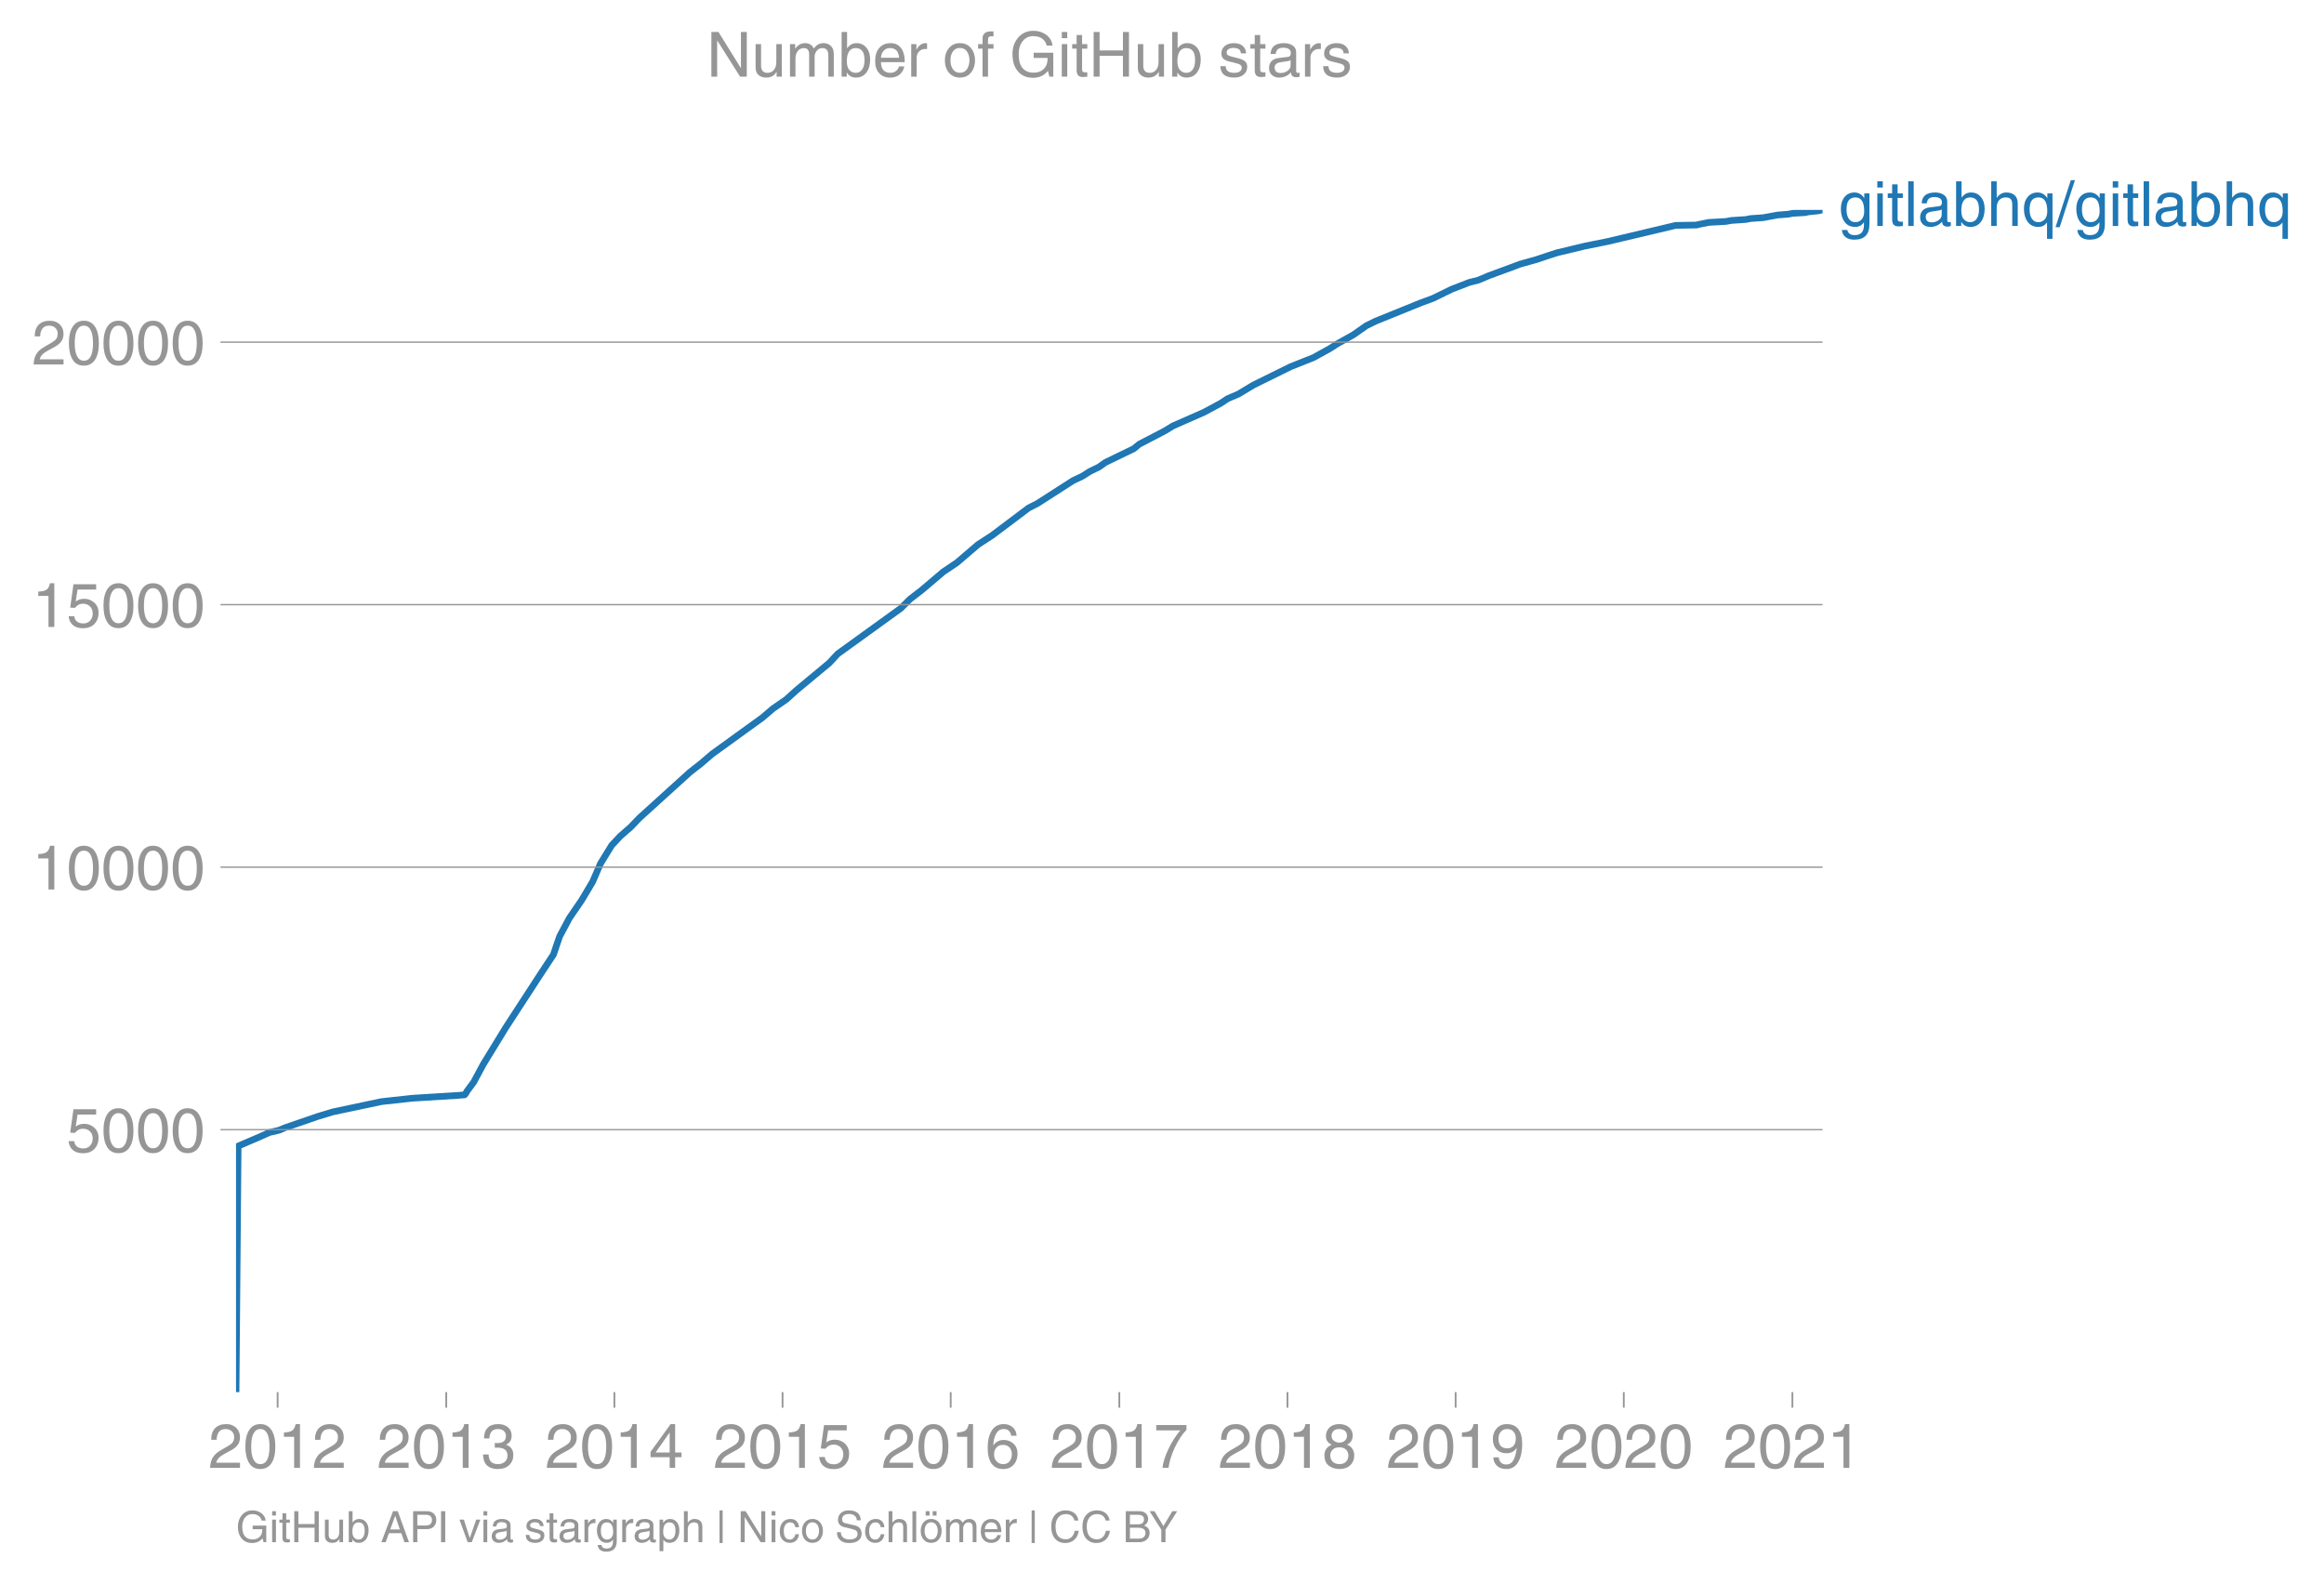
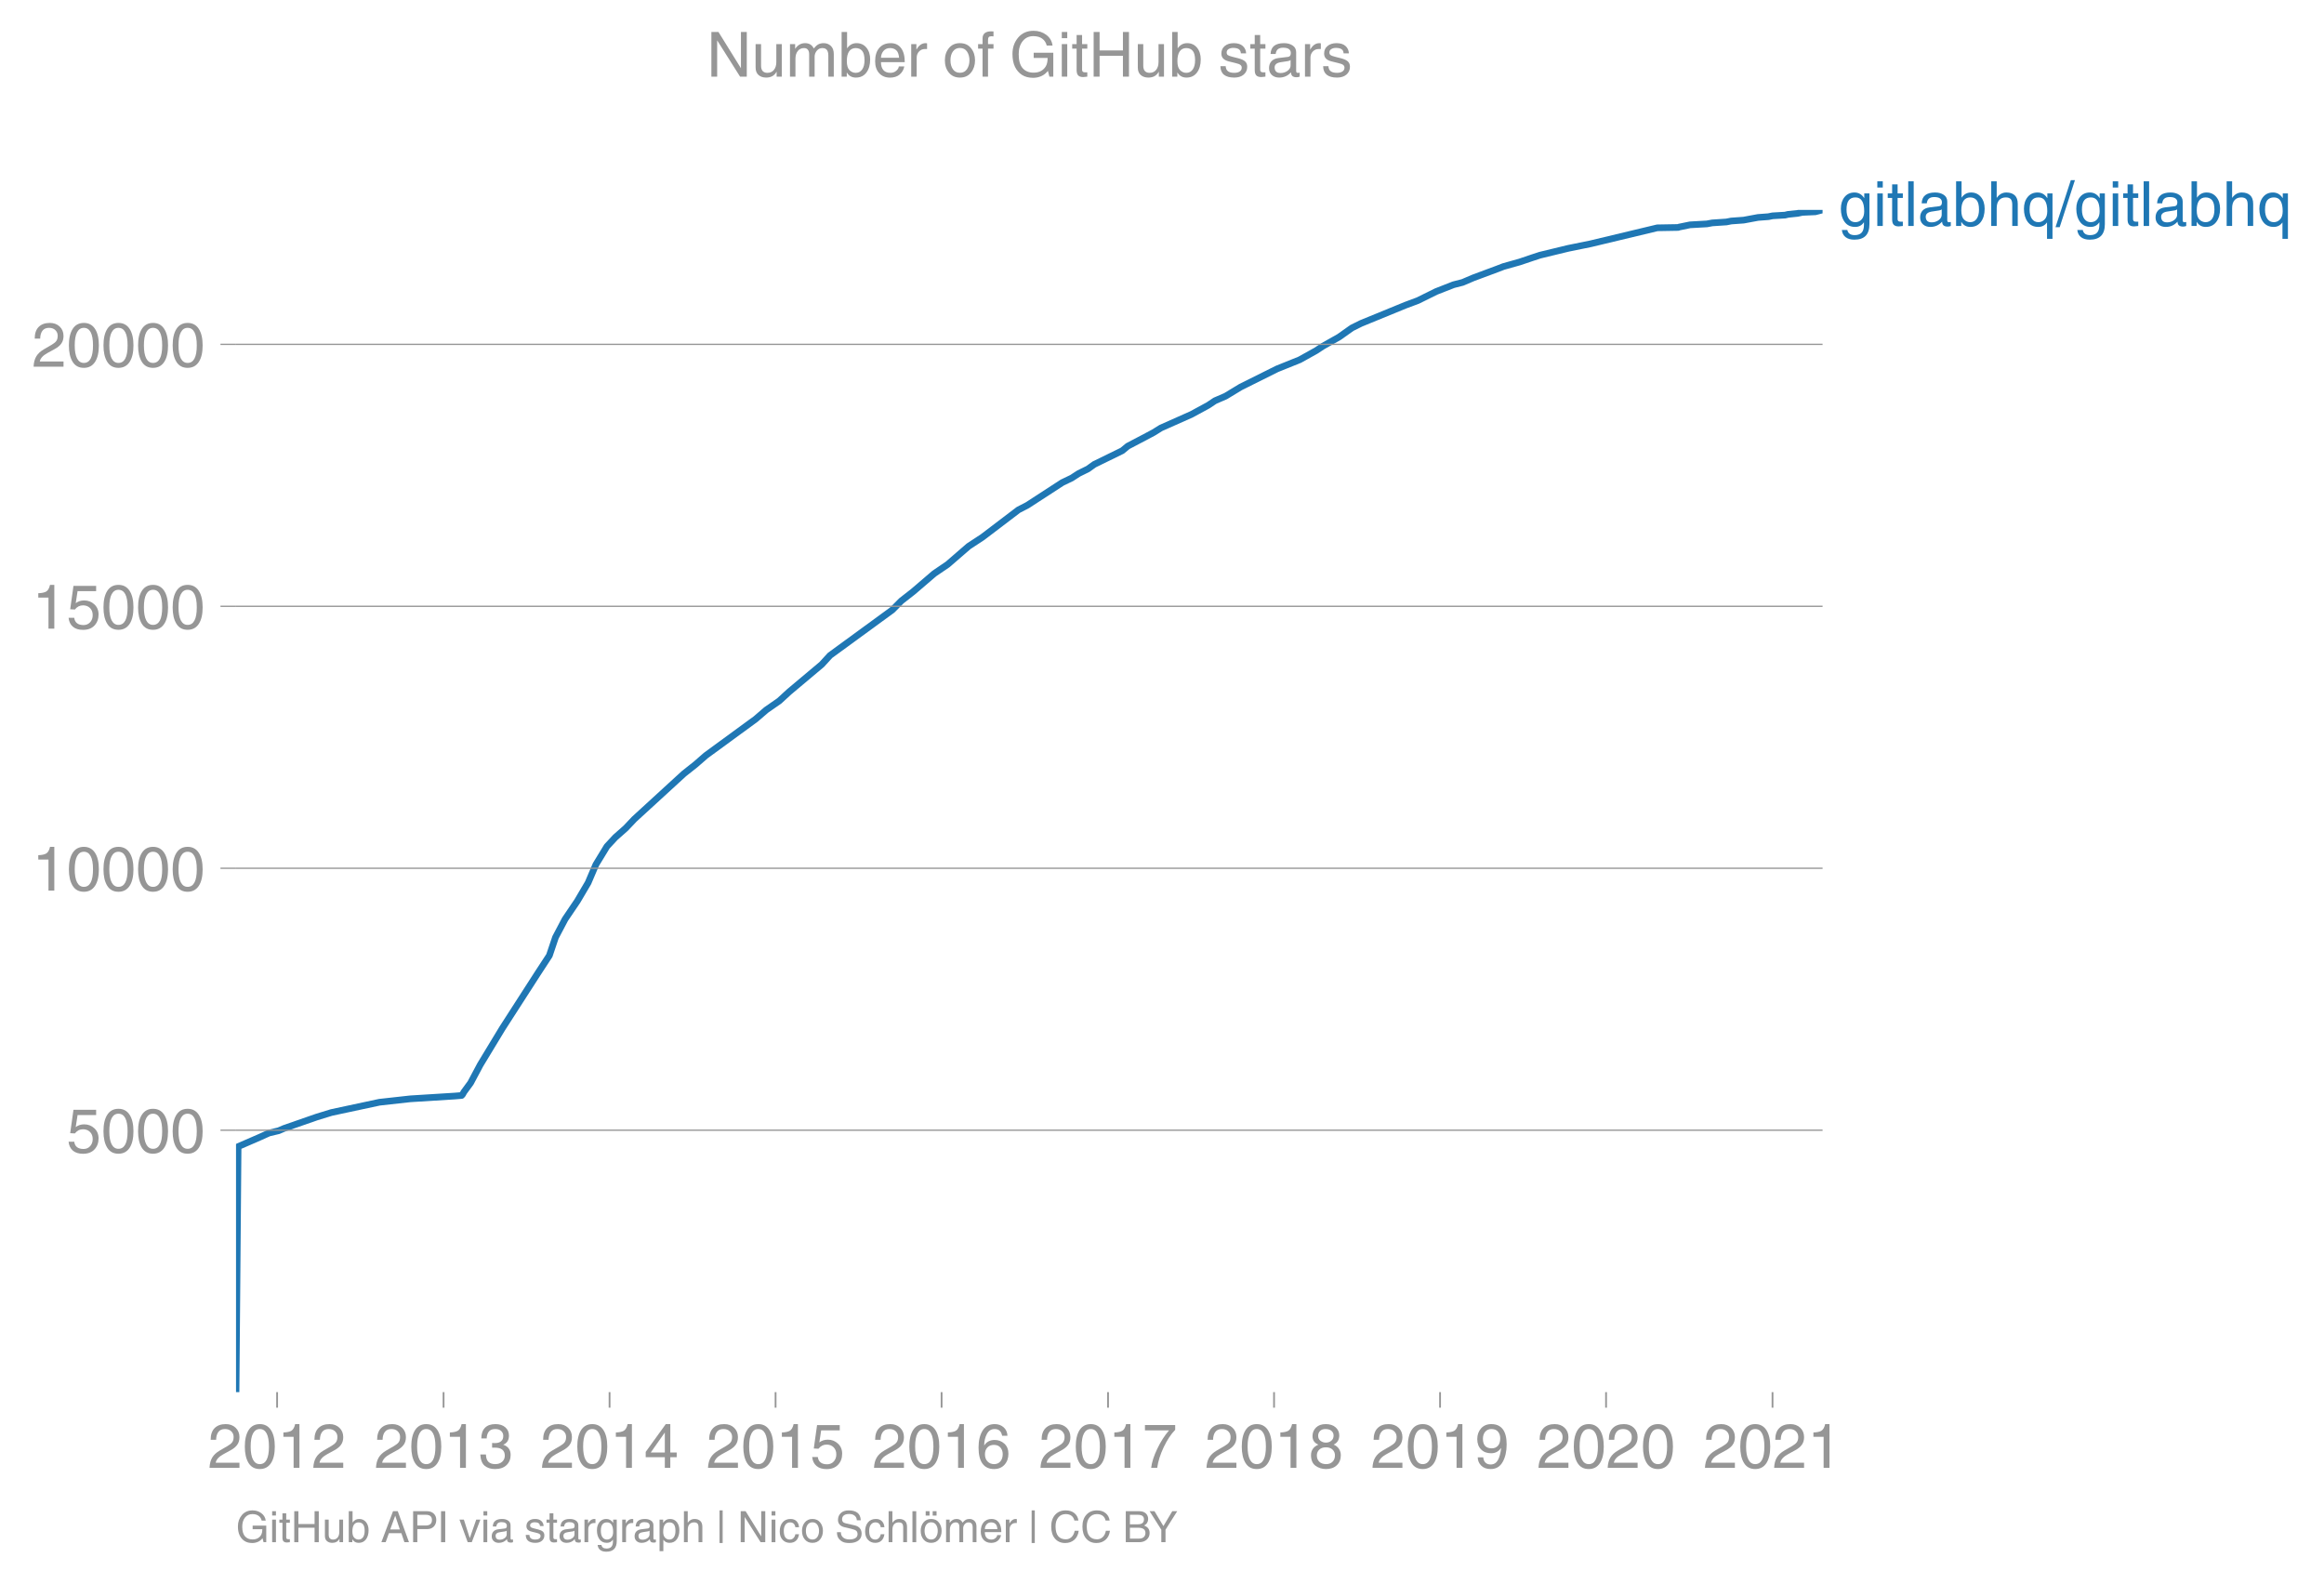
<svg xmlns="http://www.w3.org/2000/svg" xmlns:xlink="http://www.w3.org/1999/xlink" height="475.311" viewBox="0 0 523.113 356.483" width="697.484">
  <defs>
    <style>*{stroke-linecap:butt;stroke-linejoin:round}</style>
  </defs>
  <g id="figure_1">
    <path d="M0 356.483h523.113V0H0z" style="fill:none" id="patch_1" />
    <g id="axes_1">
      <path d="M53.127 313.361h357.12V47.25H53.127z" style="fill:none" id="patch_2" />
-       <path clip-path="url(#p0109d82b5b)" d="m53.127 313.361.473-55.378 4.785-2.056 2.285-1.016 2.168-.508 1.222-.52 7.45-2.565 3.387-1.028 10.937-2.316 7.009-.768 10.153-.627 1.573-.13.228-.26.288-.52 1.525-2.056 2.208-4.1 5.03-8.214 8.007-12.302 2.715-4.113 1.397-4.1 2.186-4.101 2.804-4.101 2.447-4.113 1.77-4.1 2.524-4.101 1.918-2.045 2.353-2.056 1.97-2.056 11.318-10.258 2.61-2.045 2.39-2.056 11.354-8.213 2.398-2.045 2.988-2.056 2.251-2.044 7.428-6.17 1.893-2.044 14.201-10.258 2.066-2.056 2.663-2.056 4.837-4.1 3.043-2.045 4.793-4.101 3.165-2.056 8.186-6.157 2.014-1.029 7.984-5.129 2.14-1.016 1.603-1.028 2.104-1.028 1.446-1.028 6.378-3.085 1.258-1.028 3.937-2.044 1.953-1.028 1.668-1.029 6.985-3.072 3.8-2.045 1.553-1.028 2.406-1.028 3.428-2.056 8.315-4.101 5.16-2.056 3.712-2.045 1.582-1.028 3.683-2.056 2.916-2.045 2.095-1.028 10.146-4.112 2.79-1.029 4.182-2.044 3.962-1.536 2.063-.52 2.407-1.017 5.578-2.056 1.33-.508 3.696-1.028 3.04-1.017 1.606-.52 6.41-1.536 5.109-1.028 15.214-3.604 4.773-.083.19-.083 2.499-.508 3.844-.213 1.226-.224 3.234-.213 1.08-.213 2.845-.2 3.277-.603 2.37-.178.939-.189 2.865-.165.68-.166 2.185-.224 1.064-.225h0" style="fill:none;stroke:#1f77b4;stroke-linecap:square;stroke-width:1.5" id="line2d_1" />
+       <path clip-path="url(#pbf7f5c21f8)" d="m53.127 313.361.467-55.262 4.724-2.052 2.255-1.014 2.141-.508 1.206-.518 7.355-2.56 3.344-1.026 10.797-2.311 6.92-.767 10.024-.625 1.552-.13.226-.259.284-.519 1.505-2.052 2.18-4.092 4.966-8.196 7.905-12.277 2.68-4.104 1.379-4.092 2.158-4.092 2.769-4.092 2.416-4.104 1.746-4.093 2.492-4.092 1.894-2.04 2.323-2.052 1.945-2.052 11.173-10.237 2.578-2.04 2.359-2.052 11.208-8.196 2.368-2.04 2.95-2.052 2.222-2.04 7.333-6.156 1.868-2.04 14.02-10.237 2.04-2.052 2.629-2.052 4.776-4.092 3.003-2.04 4.732-4.093 3.125-2.052 8.081-6.144 1.989-1.026 7.882-5.118 2.113-1.014 1.582-1.026 2.077-1.026 1.427-1.026 6.297-3.078 1.242-1.026 3.887-2.04 1.928-1.027 1.647-1.026 6.895-3.066 3.751-2.04 1.534-1.026 2.376-1.026 3.383-2.052 8.21-4.092 5.094-2.052 3.664-2.04 1.562-1.026 3.636-2.052 2.878-2.04 2.069-1.027 10.017-4.104 2.755-1.026 4.127-2.04 3.912-1.533 2.037-.519 2.375-1.014 5.508-2.052 1.313-.507 3.648-1.026 3.002-1.014 1.586-.52 6.328-1.532 5.043-1.026 15.02-3.597 4.712-.083.188-.082 2.466-.508 3.796-.212 1.21-.224 3.193-.212 1.067-.212 2.807-.201 3.236-.601 2.34-.177.926-.189 2.829-.165.672-.165 2.156-.224 1.05-.224 2.925-.13 1.635-.425h0" style="fill:none;stroke:#1f77b4;stroke-linecap:square;stroke-width:1.5" id="line2d_1" />
      <g id="matplotlib.axis_1">
        <g id="xtick_1">
          <g id="line2d_2">
            <defs>
-               <path d="M0 0v3.5" id="m21ea234ed4" style="stroke:#969696;stroke-width:.4" />
-             </defs>
-             <use style="fill:#969696;stroke:#969696;stroke-width:.4" x="62.492" xlink:href="#m21ea234ed4" y="313.361" />
-           </g>
-           <g style="fill:#969696" transform="matrix(.14 0 0 -.14 46.922 330.41)" id="text_1">
+               <path d="M0 0v3.5" id="mcdb182d086" style="stroke:#969696;stroke-width:.4" />
+             </defs>
+             <use style="fill:#969696;stroke:#969696;stroke-width:.4" x="62.373" xlink:href="#mcdb182d086" y="313.361" />
+           </g>
+           <g style="fill:#969696" transform="matrix(.14 0 0 -.14 46.802 330.41)" id="text_1">
            <defs>
              <path d="M281 2888q0 793 409 1202 410 410 1148 410 618 0 1012-375t394-969q0-462-227-780-226-317-667-557l-775-425q-684-375-775-863h2444V0H166q25 634 275 1056t781 728l806 469q322 185 469 383t147 545q0 344-241 578-240 235-650 235-453 0-678-299-225-298-231-807H281z" id="HelveticaWorld-Regular-32" transform="scale(.01563)" />
              <path d="M2719 2188q0 903-239 1354-239 452-702 452-453 0-697-452-243-451-243-1354 0-875 240-1340 241-464 700-464 463 0 702 448 239 449 239 1356zm603 0q0-1107-400-1709-400-601-1144-601-772 0-1156 623-384 624-384 1687 0 1090 393 1701 394 611 1147 611 744 0 1144-608t400-1704z" id="HelveticaWorld-Regular-30" transform="scale(.01563)" />
              <path d="M2297 0h-600v3194H647v447q550 18 818 176 269 158 391 683h441V0z" id="HelveticaWorld-Regular-31" transform="scale(.01563)" />
            </defs>
            <use xlink:href="#HelveticaWorld-Regular-32" />
            <use x="55.615" xlink:href="#HelveticaWorld-Regular-30" />
            <use x="111.23" xlink:href="#HelveticaWorld-Regular-31" />
            <use x="166.846" xlink:href="#HelveticaWorld-Regular-32" />
          </g>
        </g>
        <g id="xtick_2">
-           <use style="fill:#969696;stroke:#969696;stroke-width:.4" x="100.446" xlink:href="#m21ea234ed4" y="313.361" id="line2d_3" />
-           <g style="fill:#969696" transform="matrix(.14 0 0 -.14 84.875 330.41)" id="text_2">
+           <use style="fill:#969696;stroke:#969696;stroke-width:.4" x="99.842" xlink:href="#mcdb182d086" y="313.361" id="line2d_3" />
+           <g style="fill:#969696" transform="matrix(.14 0 0 -.14 84.271 330.41)" id="text_2">
            <defs>
              <path d="M1434 2559q141-12 294-12 397 0 626 183 230 183 230 554 0 300-214 505t-617 205q-447 0-655-263-207-262-220-703H325q0 703 369 1087 369 385 1084 385 635 0 1013-327 378-326 378-857 0-685-578-928v-13q750-256 750-1050 0-634-422-1041-422-406-1197-406-634 0-1044 333-409 333-459 1164h581q13-519 256-755 244-236 703-236 444 0 713 247t269 622q0 410-257 619-256 209-793 209-128 0-257-6v484z" id="HelveticaWorld-Regular-33" transform="scale(.01563)" />
            </defs>
            <use xlink:href="#HelveticaWorld-Regular-32" />
            <use x="55.615" xlink:href="#HelveticaWorld-Regular-30" />
            <use x="111.23" xlink:href="#HelveticaWorld-Regular-31" />
            <use x="166.846" xlink:href="#HelveticaWorld-Regular-33" />
          </g>
        </g>
        <g id="xtick_3">
-           <use style="fill:#969696;stroke:#969696;stroke-width:.4" x="138.296" xlink:href="#m21ea234ed4" y="313.361" id="line2d_4" />
-           <g style="fill:#969696" transform="matrix(.14 0 0 -.14 122.725 330.41)" id="text_3">
+           <use style="fill:#969696;stroke:#969696;stroke-width:.4" x="137.208" xlink:href="#mcdb182d086" y="313.361" id="line2d_4" />
+           <g style="fill:#969696" transform="matrix(.14 0 0 -.14 121.638 330.41)" id="text_3">
            <defs>
              <path d="M678 1581h1447v2041h-12L678 1581zm2010-487V0h-563v1094H159v550l2063 2856h466V1581h659v-487h-659z" id="HelveticaWorld-Regular-34" transform="scale(.01563)" />
            </defs>
            <use xlink:href="#HelveticaWorld-Regular-32" />
            <use x="55.615" xlink:href="#HelveticaWorld-Regular-30" />
            <use x="111.23" xlink:href="#HelveticaWorld-Regular-31" />
            <use x="166.846" xlink:href="#HelveticaWorld-Regular-34" />
          </g>
        </g>
        <g id="xtick_4">
-           <use style="fill:#969696;stroke:#969696;stroke-width:.4" x="176.146" xlink:href="#m21ea234ed4" y="313.361" id="line2d_5" />
-           <g style="fill:#969696" transform="matrix(.14 0 0 -.14 160.575 330.41)" id="text_4">
+           <use style="fill:#969696;stroke:#969696;stroke-width:.4" x="174.575" xlink:href="#mcdb182d086" y="313.361" id="line2d_5" />
+           <g style="fill:#969696" transform="matrix(.14 0 0 -.14 159.005 330.41)" id="text_4">
            <defs>
              <path d="M941 2619q372 281 872 281 606 0 1042-403t436-1038q0-690-421-1139-420-448-1179-448-660 0-1041 323-381 324-444 918h582q43-363 284-555t669-192q415 0 681 287 266 288 266 735 0 456-279 731-278 275-718 275-500 0-835-428l-484 25 337 2406h2332v-544H1131L941 2619z" id="HelveticaWorld-Regular-35" transform="scale(.01563)" />
            </defs>
            <use xlink:href="#HelveticaWorld-Regular-32" />
            <use x="55.615" xlink:href="#HelveticaWorld-Regular-30" />
            <use x="111.23" xlink:href="#HelveticaWorld-Regular-31" />
            <use x="166.846" xlink:href="#HelveticaWorld-Regular-35" />
          </g>
        </g>
        <g id="xtick_5">
-           <use style="fill:#969696;stroke:#969696;stroke-width:.4" x="213.996" xlink:href="#m21ea234ed4" y="313.361" id="line2d_6" />
-           <g style="fill:#969696" transform="matrix(.14 0 0 -.14 198.425 330.41)" id="text_5">
+           <use style="fill:#969696;stroke:#969696;stroke-width:.4" x="211.942" xlink:href="#mcdb182d086" y="313.361" id="line2d_6" />
+           <g style="fill:#969696" transform="matrix(.14 0 0 -.14 196.371 330.41)" id="text_5">
            <defs>
              <path d="M903 1381q0-440 262-719 263-278 685-278 403 0 642 284 239 285 239 748 0 403-236 675t-670 272q-422 0-672-266t-250-716zm1766 1922q-63 344-255 517-192 174-520 174-519 0-791-507-272-506-278-1159l13-12q359 553 1068 553 566 0 988-375t422-1053q0-672-400-1118-400-445-1078-445-782 0-1188 556-406 557-406 1660 0 1062 415 1734 416 672 1247 672 538 0 910-321 372-320 403-876h-550z" id="HelveticaWorld-Regular-36" transform="scale(.01563)" />
            </defs>
            <use xlink:href="#HelveticaWorld-Regular-32" />
            <use x="55.615" xlink:href="#HelveticaWorld-Regular-30" />
            <use x="111.23" xlink:href="#HelveticaWorld-Regular-31" />
            <use x="166.846" xlink:href="#HelveticaWorld-Regular-36" />
          </g>
        </g>
        <g id="xtick_6">
-           <use style="fill:#969696;stroke:#969696;stroke-width:.4" x="251.949" xlink:href="#m21ea234ed4" y="313.361" id="line2d_7" />
-           <g style="fill:#969696" transform="matrix(.14 0 0 -.14 236.379 330.41)" id="text_6">
+           <use style="fill:#969696;stroke:#969696;stroke-width:.4" x="249.411" xlink:href="#mcdb182d086" y="313.361" id="line2d_7" />
+           <g style="fill:#969696" transform="matrix(.14 0 0 -.14 233.84 330.41)" id="text_6">
            <defs>
              <path d="M238 4403h3109v-494q-641-653-1172-1766Q1644 1031 1497 0H878q94 850 622 1954 528 1105 1213 1899H238v550z" id="HelveticaWorld-Regular-37" transform="scale(.01563)" />
            </defs>
            <use xlink:href="#HelveticaWorld-Regular-32" />
            <use x="55.615" xlink:href="#HelveticaWorld-Regular-30" />
            <use x="111.23" xlink:href="#HelveticaWorld-Regular-31" />
            <use x="166.846" xlink:href="#HelveticaWorld-Regular-37" />
          </g>
        </g>
        <g id="xtick_7">
-           <use style="fill:#969696;stroke:#969696;stroke-width:.4" x="289.799" xlink:href="#m21ea234ed4" y="313.361" id="line2d_8" />
-           <g style="fill:#969696" transform="matrix(.14 0 0 -.14 274.229 330.41)" id="text_7">
+           <use style="fill:#969696;stroke:#969696;stroke-width:.4" x="286.778" xlink:href="#mcdb182d086" y="313.361" id="line2d_8" />
+           <g style="fill:#969696" transform="matrix(.14 0 0 -.14 271.207 330.41)" id="text_7">
            <defs>
              <path d="M1766 2597q347 0 573 198 227 199 227 527 0 294-218 483-217 189-620 189-359 0-555-199-195-198-195-504 0-328 244-511t544-183zm6-484q-434 0-681-241t-247-591q0-403 250-650t712-247q410 0 655 247t245 657q0 350-245 587-245 238-689 238zm1378 1228q0-678-578-947 397-178 567-471 170-292 170-623 0-641-413-1032-412-390-1112-390-612 0-1076 336T244 1306q0 763 762 1082-609 243-609 875 0 531 361 884t1001 353q641 0 1016-333t375-826z" id="HelveticaWorld-Regular-38" transform="scale(.01563)" />
            </defs>
            <use xlink:href="#HelveticaWorld-Regular-32" />
            <use x="55.615" xlink:href="#HelveticaWorld-Regular-30" />
            <use x="111.23" xlink:href="#HelveticaWorld-Regular-31" />
            <use x="166.846" xlink:href="#HelveticaWorld-Regular-38" />
          </g>
        </g>
        <g id="xtick_8">
-           <use style="fill:#969696;stroke:#969696;stroke-width:.4" x="327.649" xlink:href="#m21ea234ed4" y="313.361" id="line2d_9" />
-           <g style="fill:#969696" transform="matrix(.14 0 0 -.14 312.079 330.41)" id="text_8">
+           <use style="fill:#969696;stroke:#969696;stroke-width:.4" x="324.145" xlink:href="#mcdb182d086" y="313.361" id="line2d_9" />
+           <g style="fill:#969696" transform="matrix(.14 0 0 -.14 308.574 330.41)" id="text_8">
            <defs>
              <path d="M1766 2009q384 0 624 259 241 260 241 766 0 416-228 688t-681 272q-391 0-632-275-240-275-240-738 0-472 225-722t691-250zm-82-506q-640 0-1028 397-387 397-387 1056 0 666 390 1105 391 439 1057 439 775 0 1175-522t400-1565q0-1082-410-1809-409-726-1225-726-637 0-987 358t-350 845h565q25-337 220-536 196-198 540-198 487 0 737 434 250 435 344 1247l-12 13q-363-538-1029-538z" id="HelveticaWorld-Regular-39" transform="scale(.01563)" />
            </defs>
            <use xlink:href="#HelveticaWorld-Regular-32" />
            <use x="55.615" xlink:href="#HelveticaWorld-Regular-30" />
            <use x="111.23" xlink:href="#HelveticaWorld-Regular-31" />
            <use x="166.846" xlink:href="#HelveticaWorld-Regular-39" />
          </g>
        </g>
        <g id="xtick_9">
-           <use style="fill:#969696;stroke:#969696;stroke-width:.4" x="365.499" xlink:href="#m21ea234ed4" y="313.361" id="line2d_10" />
-           <g style="fill:#969696" transform="matrix(.14 0 0 -.14 349.929 330.41)" id="text_9">
+           <use style="fill:#969696;stroke:#969696;stroke-width:.4" x="361.511" xlink:href="#mcdb182d086" y="313.361" id="line2d_10" />
+           <g style="fill:#969696" transform="matrix(.14 0 0 -.14 345.94 330.41)" id="text_9">
            <use xlink:href="#HelveticaWorld-Regular-32" />
            <use x="55.615" xlink:href="#HelveticaWorld-Regular-30" />
            <use x="111.23" xlink:href="#HelveticaWorld-Regular-32" />
            <use x="166.846" xlink:href="#HelveticaWorld-Regular-30" />
          </g>
        </g>
        <g id="xtick_10">
-           <use style="fill:#969696;stroke:#969696;stroke-width:.4" x="403.453" xlink:href="#m21ea234ed4" y="313.361" id="line2d_11" />
-           <g style="fill:#969696" transform="matrix(.14 0 0 -.14 387.883 330.41)" id="text_10">
+           <use style="fill:#969696;stroke:#969696;stroke-width:.4" x="398.981" xlink:href="#mcdb182d086" y="313.361" id="line2d_11" />
+           <g style="fill:#969696" transform="matrix(.14 0 0 -.14 383.41 330.41)" id="text_10">
            <use xlink:href="#HelveticaWorld-Regular-32" />
            <use x="55.615" xlink:href="#HelveticaWorld-Regular-30" />
            <use x="111.23" xlink:href="#HelveticaWorld-Regular-32" />
            <use x="166.846" xlink:href="#HelveticaWorld-Regular-31" />
          </g>
        </g>
      </g>
      <g id="matplotlib.axis_2">
        <g id="ytick_1">
-           <path clip-path="url(#p0109d82b5b)" d="M53.127 254.284h357.12" style="fill:none;stroke:#969696;stroke-linecap:square;stroke-width:.3" id="line2d_12" />
+           <path clip-path="url(#pbf7f5c21f8)" d="M53.127 254.408h357.12" style="fill:none;stroke:#969696;stroke-linecap:square;stroke-width:.3" id="line2d_12" />
          <g id="line2d_13">
            <defs>
-               <path d="M0 0h-3.5" id="m2cf66e506a" style="stroke:#969696;stroke-width:.3" />
-             </defs>
-             <use style="fill:#969696;stroke:#969696;stroke-width:.3" x="53.127" xlink:href="#m2cf66e506a" y="254.284" />
-           </g>
-           <g style="fill:#969696" transform="matrix(.14 0 0 -.14 14.985 259.31)" id="text_11">
+               <path d="M0 0h-3.5" id="m3e82b09ca3" style="stroke:#969696;stroke-width:.3" />
+             </defs>
+             <use style="fill:#969696;stroke:#969696;stroke-width:.3" x="53.127" xlink:href="#m3e82b09ca3" y="254.408" />
+           </g>
+           <g style="fill:#969696" transform="matrix(.14 0 0 -.14 14.985 259.432)" id="text_11">
            <use xlink:href="#HelveticaWorld-Regular-35" />
            <use x="55.615" xlink:href="#HelveticaWorld-Regular-30" />
            <use x="111.23" xlink:href="#HelveticaWorld-Regular-30" />
            <use x="166.846" xlink:href="#HelveticaWorld-Regular-30" />
          </g>
        </g>
        <g id="ytick_2">
-           <path clip-path="url(#p0109d82b5b)" d="M53.127 195.196h357.12" style="fill:none;stroke:#969696;stroke-linecap:square;stroke-width:.3" id="line2d_14" />
-           <use style="fill:#969696;stroke:#969696;stroke-width:.3" x="53.127" xlink:href="#m2cf66e506a" y="195.196" id="line2d_15" />
-           <g style="fill:#969696" transform="matrix(.14 0 0 -.14 7.2 200.22)" id="text_12">
+           <path clip-path="url(#pbf7f5c21f8)" d="M53.127 195.442h357.12" style="fill:none;stroke:#969696;stroke-linecap:square;stroke-width:.3" id="line2d_14" />
+           <use style="fill:#969696;stroke:#969696;stroke-width:.3" x="53.127" xlink:href="#m3e82b09ca3" y="195.442" id="line2d_15" />
+           <g style="fill:#969696" transform="matrix(.14 0 0 -.14 7.2 200.467)" id="text_12">
            <use xlink:href="#HelveticaWorld-Regular-31" />
            <use x="55.615" xlink:href="#HelveticaWorld-Regular-30" />
            <use x="111.23" xlink:href="#HelveticaWorld-Regular-30" />
            <use x="166.846" xlink:href="#HelveticaWorld-Regular-30" />
            <use x="222.461" xlink:href="#HelveticaWorld-Regular-30" />
          </g>
        </g>
        <g id="ytick_3">
-           <path clip-path="url(#p0109d82b5b)" d="M53.127 136.107h357.12" style="fill:none;stroke:#969696;stroke-linecap:square;stroke-width:.3" id="line2d_16" />
-           <use style="fill:#969696;stroke:#969696;stroke-width:.3" x="53.127" xlink:href="#m2cf66e506a" y="136.107" id="line2d_17" />
-           <g style="fill:#969696" transform="matrix(.14 0 0 -.14 7.2 141.132)" id="text_13">
+           <path clip-path="url(#pbf7f5c21f8)" d="M53.127 136.476h357.12" style="fill:none;stroke:#969696;stroke-linecap:square;stroke-width:.3" id="line2d_16" />
+           <use style="fill:#969696;stroke:#969696;stroke-width:.3" x="53.127" xlink:href="#m3e82b09ca3" y="136.476" id="line2d_17" />
+           <g style="fill:#969696" transform="matrix(.14 0 0 -.14 7.2 141.5)" id="text_13">
            <use xlink:href="#HelveticaWorld-Regular-31" />
            <use x="55.615" xlink:href="#HelveticaWorld-Regular-35" />
            <use x="111.23" xlink:href="#HelveticaWorld-Regular-30" />
            <use x="166.846" xlink:href="#HelveticaWorld-Regular-30" />
            <use x="222.461" xlink:href="#HelveticaWorld-Regular-30" />
          </g>
        </g>
        <g id="ytick_4">
-           <path clip-path="url(#p0109d82b5b)" d="M53.127 77.018h357.12" style="fill:none;stroke:#969696;stroke-linecap:square;stroke-width:.3" id="line2d_18" />
-           <use style="fill:#969696;stroke:#969696;stroke-width:.3" x="53.127" xlink:href="#m2cf66e506a" y="77.018" id="line2d_19" />
-           <g style="fill:#969696" transform="matrix(.14 0 0 -.14 7.2 82.043)" id="text_14">
+           <path clip-path="url(#pbf7f5c21f8)" d="M53.127 77.51h357.12" style="fill:none;stroke:#969696;stroke-linecap:square;stroke-width:.3" id="line2d_18" />
+           <use style="fill:#969696;stroke:#969696;stroke-width:.3" x="53.127" xlink:href="#m3e82b09ca3" y="77.511" id="line2d_19" />
+           <g style="fill:#969696" transform="matrix(.14 0 0 -.14 7.2 82.535)" id="text_14">
            <use xlink:href="#HelveticaWorld-Regular-32" />
            <use x="55.615" xlink:href="#HelveticaWorld-Regular-30" />
            <use x="111.23" xlink:href="#HelveticaWorld-Regular-30" />
            <use x="166.846" xlink:href="#HelveticaWorld-Regular-30" />
            <use x="222.461" xlink:href="#HelveticaWorld-Regular-30" />
          </g>
        </g>
      </g>
      <g style="fill:#1f77b4" transform="matrix(.14 0 0 -.14 413.818 50.866)" id="text_15">
        <defs>
          <path d="M831 1684q0-615 244-954t659-339q404 0 660 293 256 294 256 832 0 706-224 1064-223 358-679 358-459 0-688-305-228-305-228-949zM3188 191q0-807-388-1203-387-397-1169-397-562 0-895 259T353-409h563q43-244 226-388t530-144q472 0 712 254 241 253 241 821v238h-12Q2297-97 1722-97q-716 0-1094 528T250 1772q0 744 381 1208 382 464 1013 464 634 0 1000-569h12v472h532V191z" id="HelveticaWorld-Regular-67" transform="scale(.01563)" />
          <path d="M422 3956v638h562v-638H422zM984 0H422v3347h562V0z" id="HelveticaWorld-Regular-69" transform="scale(.01563)" />
          <path d="M1100 2881V703q0-128 70-195 71-67 252-67h216V0q-307-44-422-44-353 0-516 169-162 169-162 547v2209H84v466h454v934h562v-934h538v-466h-538z" id="HelveticaWorld-Regular-74" transform="scale(.01563)" />
          <path d="M984 0H422v4594h562V0z" id="HelveticaWorld-Regular-6c" transform="scale(.01563)" />
          <path d="M2456 1709q-62-65-245-106-183-40-683-106-369-44-542-182-173-137-173-362 0-275 146-428 147-153 469-153 403 0 715 229 313 230 313 558v550zM397 2328q19 566 367 841 349 275 1014 275 531 0 890-241 360-240 360-694V581q0-197 178-197 72 0 185 25V0q-153-63-319-63-288 0-429 123-140 124-146 387Q2016-97 1288-97q-475 0-763 269-287 269-287 700 0 441 250 712 250 272 728 329l993 121q269 41 269 397 0 263-195 403-195 141-592 141-353 0-543-156-189-156-226-491H397z" id="HelveticaWorld-Regular-61" transform="scale(.01563)" />
          <path d="M2778 1684q0 672-238 963-237 291-677 291-447-7-676-349-228-342-228-989 0-659 275-934t641-275q416 0 659 342 244 342 244 951zM422 0v4594h562V2925h13q359 519 969 519 625 0 1009-464t384-1208q0-838-388-1354Q2584-97 1888-97q-613 0-922 513h-13V0H422z" id="HelveticaWorld-Regular-62" transform="scale(.01563)" />
          <path d="M3150 0h-566v2188q0 403-156 576-156 174-509 174-435 0-685-282-250-281-250-831V0H422v4594h562V2900h13q384 544 981 544 550 0 861-288 311-287 311-878V0z" id="HelveticaWorld-Regular-68" transform="scale(.01563)" />
          <path d="M2656 1516q0 712-224 1067-223 355-679 355-440 0-678-288-237-287-237-966 0-603 240-948 241-345 663-345 372 0 643 281 272 281 272 844zm538-2841h-563V353h-12Q2297-97 1728-97q-703 0-1088 522-384 522-384 1347 0 731 378 1201 379 471 1016 471 634 0 1000-569h13v472h531v-4672z" id="HelveticaWorld-Regular-71" transform="scale(.01563)" />
          <path d="M319-122h-428l1575 4838h422L319-122z" id="HelveticaWorld-Regular-2f" transform="scale(.01563)" />
        </defs>
        <use xlink:href="#HelveticaWorld-Regular-67" />
        <use x="55.908" xlink:href="#HelveticaWorld-Regular-69" />
        <use x="77.93" xlink:href="#HelveticaWorld-Regular-74" />
        <use x="105.615" xlink:href="#HelveticaWorld-Regular-6c" />
        <use x="127.637" xlink:href="#HelveticaWorld-Regular-61" />
        <use x="182.568" xlink:href="#HelveticaWorld-Regular-62" />
        <use x="239.063" xlink:href="#HelveticaWorld-Regular-68" />
        <use x="294.238" xlink:href="#HelveticaWorld-Regular-71" />
        <use x="350.732" xlink:href="#HelveticaWorld-Regular-2f" />
        <use x="378.516" xlink:href="#HelveticaWorld-Regular-67" />
        <use x="434.424" xlink:href="#HelveticaWorld-Regular-69" />
        <use x="456.445" xlink:href="#HelveticaWorld-Regular-74" />
        <use x="484.131" xlink:href="#HelveticaWorld-Regular-6c" />
        <use x="506.152" xlink:href="#HelveticaWorld-Regular-61" />
        <use x="561.084" xlink:href="#HelveticaWorld-Regular-62" />
        <use x="617.578" xlink:href="#HelveticaWorld-Regular-68" />
        <use x="672.754" xlink:href="#HelveticaWorld-Regular-71" />
      </g>
      <g style="fill:#969696" transform="matrix(.09716 0 0 -.09716 53.127 347.144)" id="text_16">
        <defs>
          <path d="M2463 2456h2018V0h-403l-150 594q-294-375-691-546-396-170-824-170-691 0-1155 301-464 302-721 833-256 532-256 1326 0 990 589 1684t1586 694q744 0 1300-416 557-416 647-1100h-600q-109 453-462 709-353 257-916 257-678 0-1091-511-412-511-412-1352 0-978 409-1436 410-458 1119-458 463 0 783 183t492 497q172 314 172 836H2463v531z" id="HelveticaWorld-Regular-47" transform="scale(.01563)" />
          <path d="M4153 0h-622v2144H1131V0H519v4594h612V2694h2400v1900h622V0z" id="HelveticaWorld-Regular-48" transform="scale(.01563)" />
          <path d="M391 3347h562V1125q0-369 167-552 168-182 480-182 434 0 678 307 244 308 244 805v1844h562V0h-531v488l-12 12Q2222-97 1478-97q-481 0-784 262-303 263-303 776v2406z" id="HelveticaWorld-Regular-75" transform="scale(.01563)" />
          <path d="m2816 1888-678 2021h-13l-737-2021h1428zm-1619-550L716 0H78l1728 4594h703L4172 0h-678l-453 1338H1197z" id="HelveticaWorld-Regular-41" transform="scale(.01563)" />
          <path d="M1141 2472h1234q466 0 700 204 234 205 234 621 0 372-225 569t-684 197H1141V2472zm0-2472H519v4594h2065q616 0 991-358t375-933q0-597-363-980-362-382-1003-382H1141V0z" id="HelveticaWorld-Regular-50" transform="scale(.01563)" />
          <path d="M1141 0H519v4594h622V0z" id="HelveticaWorld-Regular-49" transform="scale(.01563)" />
          <path d="M2522 3347h616L1863 0h-604L38 3347h653l872-2725h12l947 2725z" id="HelveticaWorld-Regular-76" transform="scale(.01563)" />
          <path d="M2309 2394q-12 300-214 431-201 131-579 131-275 0-471-122-195-121-195-350 0-181 115-267 116-86 501-183l556-140q506-128 723-327 218-198 218-554 0-494-361-802T1638-97Q934-97 573 195q-360 293-367 880h544q13-347 230-516 217-168 651-168 353 0 561 140 208 141 208 391 0 178-135 284-134 107-531 197l-653 160q-397 100-586 298t-189 514q0 494 353 781 354 288 922 288 607 0 930-296 323-295 342-754h-544z" id="HelveticaWorld-Regular-73" transform="scale(.01563)" />
          <path d="M984 0H422v3347h531v-556h13q365 653 940 653 91 0 147-19v-584h-209q-378 0-619-257-241-256-241-637V0z" id="HelveticaWorld-Regular-72" transform="scale(.01563)" />
          <path d="M959 1516q0-538 262-832 263-293 654-293 428 0 665 348 238 349 238 945 0 654-228 954t-687 300q-447 0-676-352-228-352-228-1070zM422 3347h531v-472h13q359 569 1000 569 647 0 1020-471 373-470 373-1201 0-819-381-1344T1888-97q-582 0-891 450h-13v-1678H422v4672z" id="HelveticaWorld-Regular-70" transform="scale(.01563)" />
          <path d="M603 4716h466V-122H603v4838z" id="HelveticaWorld-Regular-7c" transform="scale(.01563)" />
          <path d="M3559 4594h600V0h-690L1125 3713h-12V0H519v4594h728L3547 884h12v3710z" id="HelveticaWorld-Regular-4e" transform="scale(.01563)" />
          <path d="M2534 2222q-121 716-793 716-416 0-669-333t-253-927q0-647 234-967 235-320 681-320 300 0 519 220t281 573h544q-84-621-439-951T1722-97q-659 0-1081 451-422 452-422 1227 0 850 422 1356 422 507 1184 507 556 0 886-333t367-889h-544z" id="HelveticaWorld-Regular-63" transform="scale(.01563)" />
          <path d="M813 1678q0-559 253-920t718-361q482 0 732 378t250 903q0 531-250 901-250 371-732 371-446 0-709-349-262-348-262-923zm-575 0q0 747 415 1256 416 510 1131 510 732 0 1144-516 413-515 413-1250 0-737-410-1256Q2522-97 1784-97q-709 0-1128 503-418 503-418 1272z" id="HelveticaWorld-Regular-6f" transform="scale(.01563)" />
          <path d="M3225 3250q-19 438-327 686-307 248-810 248-507 0-779-208-271-207-271-598 0-209 118-359 119-150 425-222l1313-300q531-116 787-440 257-323 257-788 0-681-500-1036T2138-122q-610 0-962 156-351 157-623 497-272 341-272 953h582q0-512 340-794 341-281 928-281 569 0 886 202t317 573q0 338-189 505t-739 295l-990 232q-494 112-738 392t-244 689q0 619 417 1019 418 400 1165 400 843 0 1301-352 458-351 492-1114h-584z" id="HelveticaWorld-Regular-53" transform="scale(.01563)" />
          <path d="M813 1678q0-559 253-920t718-361q482 0 732 378t250 903q0 531-250 901-250 371-732 371-446 0-709-349-262-348-262-923zm-575 0q0 747 415 1256 416 510 1131 510 732 0 1144-516 413-515 413-1250 0-737-410-1256Q2522-97 1784-97q-709 0-1128 503-418 503-418 1272zm2351 2266h-575v650h575v-650zm-1038 0H976v650h575v-650z" id="HelveticaWorld-Regular-f6" transform="scale(.01563)" />
          <path d="M422 3347h531v-472h13q378 569 1012 569 628 0 891-544 240 294 465 419t557 125q434 0 735-285 302-284 302-843V0h-562v2163q0 390-147 582-147 193-475 193-331 0-560-269-228-269-228-628V0h-562v2316q0 290-135 456-134 166-390 166-403 0-644-300t-241-813V0H422v3347z" id="HelveticaWorld-Regular-6d" transform="scale(.01563)" />
          <path d="M2719 1941q-44 543-288 770-243 227-647 227-409 0-661-288-251-287-267-709h1863zm537-891q-93-519-509-859-366-288-963-294-703 6-1116 461-412 455-412 1223 0 882 425 1372 425 491 1182 491 678 0 1059-507 381-506 381-1446H856q0-525 244-813 244-287 731-287 344 0 591 207 247 208 272 452h562z" id="HelveticaWorld-Regular-65" transform="scale(.01563)" />
          <path d="M3713 3213q-104 468-434 710-329 243-854 243-678 0-1091-493-412-492-412-1329 0-969 390-1443 391-473 1132-473 487 0 838 323 352 324 474 940h603q-121-885-671-1349T2350-122q-941 0-1505 647T281 2322q0 1109 589 1751 589 643 1555 643 800 0 1297-413 497-412 591-1090h-600z" id="HelveticaWorld-Regular-43" transform="scale(.01563)" />
          <path d="M519 4594h2015q594 0 947-322t353-834q0-310-155-565-154-254-460-395 428-162 629-431 202-269 202-691 0-593-428-975Q3194 0 2491 0H519v4594zm612-4063h1325q488 0 731 226 244 227 244 612 0 390-272 582-271 193-803 193H1131V531zm0 2119h1128q494 0 724 179 230 180 230 562 0 328-218 500-217 172-729 172H1131V2650z" id="HelveticaWorld-Regular-42" transform="scale(.01563)" />
          <path d="M2388 0h-622v1850L31 4594h725l1319-2206 1316 2206h731L2388 1850V0z" id="HelveticaWorld-Regular-59" transform="scale(.01563)" />
        </defs>
        <use xlink:href="#HelveticaWorld-Regular-47" />
        <use x="77.1" xlink:href="#HelveticaWorld-Regular-69" />
        <use x="99.121" xlink:href="#HelveticaWorld-Regular-74" />
        <use x="126.807" xlink:href="#HelveticaWorld-Regular-48" />
        <use x="199.805" xlink:href="#HelveticaWorld-Regular-75" />
        <use x="254.59" xlink:href="#HelveticaWorld-Regular-62" />
        <use x="311.084" xlink:href="#HelveticaWorld-Regular-20" />
        <use x="335.498" xlink:href="#HelveticaWorld-Regular-41" />
        <use x="402.197" xlink:href="#HelveticaWorld-Regular-50" />
        <use x="466.846" xlink:href="#HelveticaWorld-Regular-49" />
        <use x="492.627" xlink:href="#HelveticaWorld-Regular-20" />
        <use x="517.041" xlink:href="#HelveticaWorld-Regular-76" />
        <use x="566.65" xlink:href="#HelveticaWorld-Regular-69" />
        <use x="588.672" xlink:href="#HelveticaWorld-Regular-61" />
        <use x="643.604" xlink:href="#HelveticaWorld-Regular-20" />
        <use x="668.018" xlink:href="#HelveticaWorld-Regular-73" />
        <use x="718.018" xlink:href="#HelveticaWorld-Regular-74" />
        <use x="745.703" xlink:href="#HelveticaWorld-Regular-61" />
        <use x="800.635" xlink:href="#HelveticaWorld-Regular-72" />
        <use x="832.203" xlink:href="#HelveticaWorld-Regular-67" />
        <use x="888.111" xlink:href="#HelveticaWorld-Regular-72" />
        <use x="919.68" xlink:href="#HelveticaWorld-Regular-61" />
        <use x="974.611" xlink:href="#HelveticaWorld-Regular-70" />
        <use x="1031.105" xlink:href="#HelveticaWorld-Regular-68" />
        <use x="1086.281" xlink:href="#HelveticaWorld-Regular-20" />
        <use x="1110.695" xlink:href="#HelveticaWorld-Regular-7c" />
        <use x="1136.672" xlink:href="#HelveticaWorld-Regular-20" />
        <use x="1161.086" xlink:href="#HelveticaWorld-Regular-4e" />
        <use x="1234.182" xlink:href="#HelveticaWorld-Regular-69" />
        <use x="1256.203" xlink:href="#HelveticaWorld-Regular-63" />
        <use x="1307.473" xlink:href="#HelveticaWorld-Regular-6f" />
        <use x="1363.381" xlink:href="#HelveticaWorld-Regular-20" />
        <use x="1387.795" xlink:href="#HelveticaWorld-Regular-53" />
        <use x="1454.006" xlink:href="#HelveticaWorld-Regular-63" />
        <use x="1505.275" xlink:href="#HelveticaWorld-Regular-68" />
        <use x="1560.451" xlink:href="#HelveticaWorld-Regular-6c" />
        <use x="1582.473" xlink:href="#HelveticaWorld-Regular-f6" />
        <use x="1638.381" xlink:href="#HelveticaWorld-Regular-6d" />
        <use x="1721.389" xlink:href="#HelveticaWorld-Regular-65" />
        <use x="1776.809" xlink:href="#HelveticaWorld-Regular-72" />
        <use x="1809.377" xlink:href="#HelveticaWorld-Regular-20" />
        <use x="1833.791" xlink:href="#HelveticaWorld-Regular-7c" />
        <use x="1859.768" xlink:href="#HelveticaWorld-Regular-20" />
        <use x="1884.182" xlink:href="#HelveticaWorld-Regular-43" />
        <use x="1956.496" xlink:href="#HelveticaWorld-Regular-43" />
        <use x="2028.811" xlink:href="#HelveticaWorld-Regular-20" />
        <use x="2053.225" xlink:href="#HelveticaWorld-Regular-42" />
        <use x="2116.037" xlink:href="#HelveticaWorld-Regular-59" />
      </g>
      <g style="fill:#969696" transform="matrix(.14 0 0 -.14 158.992 17.25)" id="text_17">
        <defs>
          <path d="M1100 2881V0H538v2881H78v466h460v575q0 378 229 557 230 180 642 180 141 0 254-12v-506q-100 12-229 12-187 0-261-92-73-92-73-298v-416h563v-466h-563z" id="HelveticaWorld-Regular-66" transform="scale(.01563)" />
        </defs>
        <use xlink:href="#HelveticaWorld-Regular-4e" />
        <use x="73.096" xlink:href="#HelveticaWorld-Regular-75" />
        <use x="127.881" xlink:href="#HelveticaWorld-Regular-6d" />
        <use x="210.889" xlink:href="#HelveticaWorld-Regular-62" />
        <use x="267.383" xlink:href="#HelveticaWorld-Regular-65" />
        <use x="322.803" xlink:href="#HelveticaWorld-Regular-72" />
        <use x="355.371" xlink:href="#HelveticaWorld-Regular-20" />
        <use x="379.785" xlink:href="#HelveticaWorld-Regular-6f" />
        <use x="435.693" xlink:href="#HelveticaWorld-Regular-66" />
        <use x="463.379" xlink:href="#HelveticaWorld-Regular-20" />
        <use x="487.793" xlink:href="#HelveticaWorld-Regular-47" />
        <use x="564.893" xlink:href="#HelveticaWorld-Regular-69" />
        <use x="586.914" xlink:href="#HelveticaWorld-Regular-74" />
        <use x="614.6" xlink:href="#HelveticaWorld-Regular-48" />
        <use x="687.598" xlink:href="#HelveticaWorld-Regular-75" />
        <use x="742.383" xlink:href="#HelveticaWorld-Regular-62" />
        <use x="798.877" xlink:href="#HelveticaWorld-Regular-20" />
        <use x="823.291" xlink:href="#HelveticaWorld-Regular-73" />
        <use x="873.291" xlink:href="#HelveticaWorld-Regular-74" />
        <use x="900.977" xlink:href="#HelveticaWorld-Regular-61" />
        <use x="955.908" xlink:href="#HelveticaWorld-Regular-72" />
        <use x="988.477" xlink:href="#HelveticaWorld-Regular-73" />
      </g>
    </g>
  </g>
  <defs>
-     <clipPath id="p0109d82b5b">
+     <clipPath id="pbf7f5c21f8">
      <path d="M53.127 47.249h357.12v266.112H53.127z" />
    </clipPath>
  </defs>
</svg>
